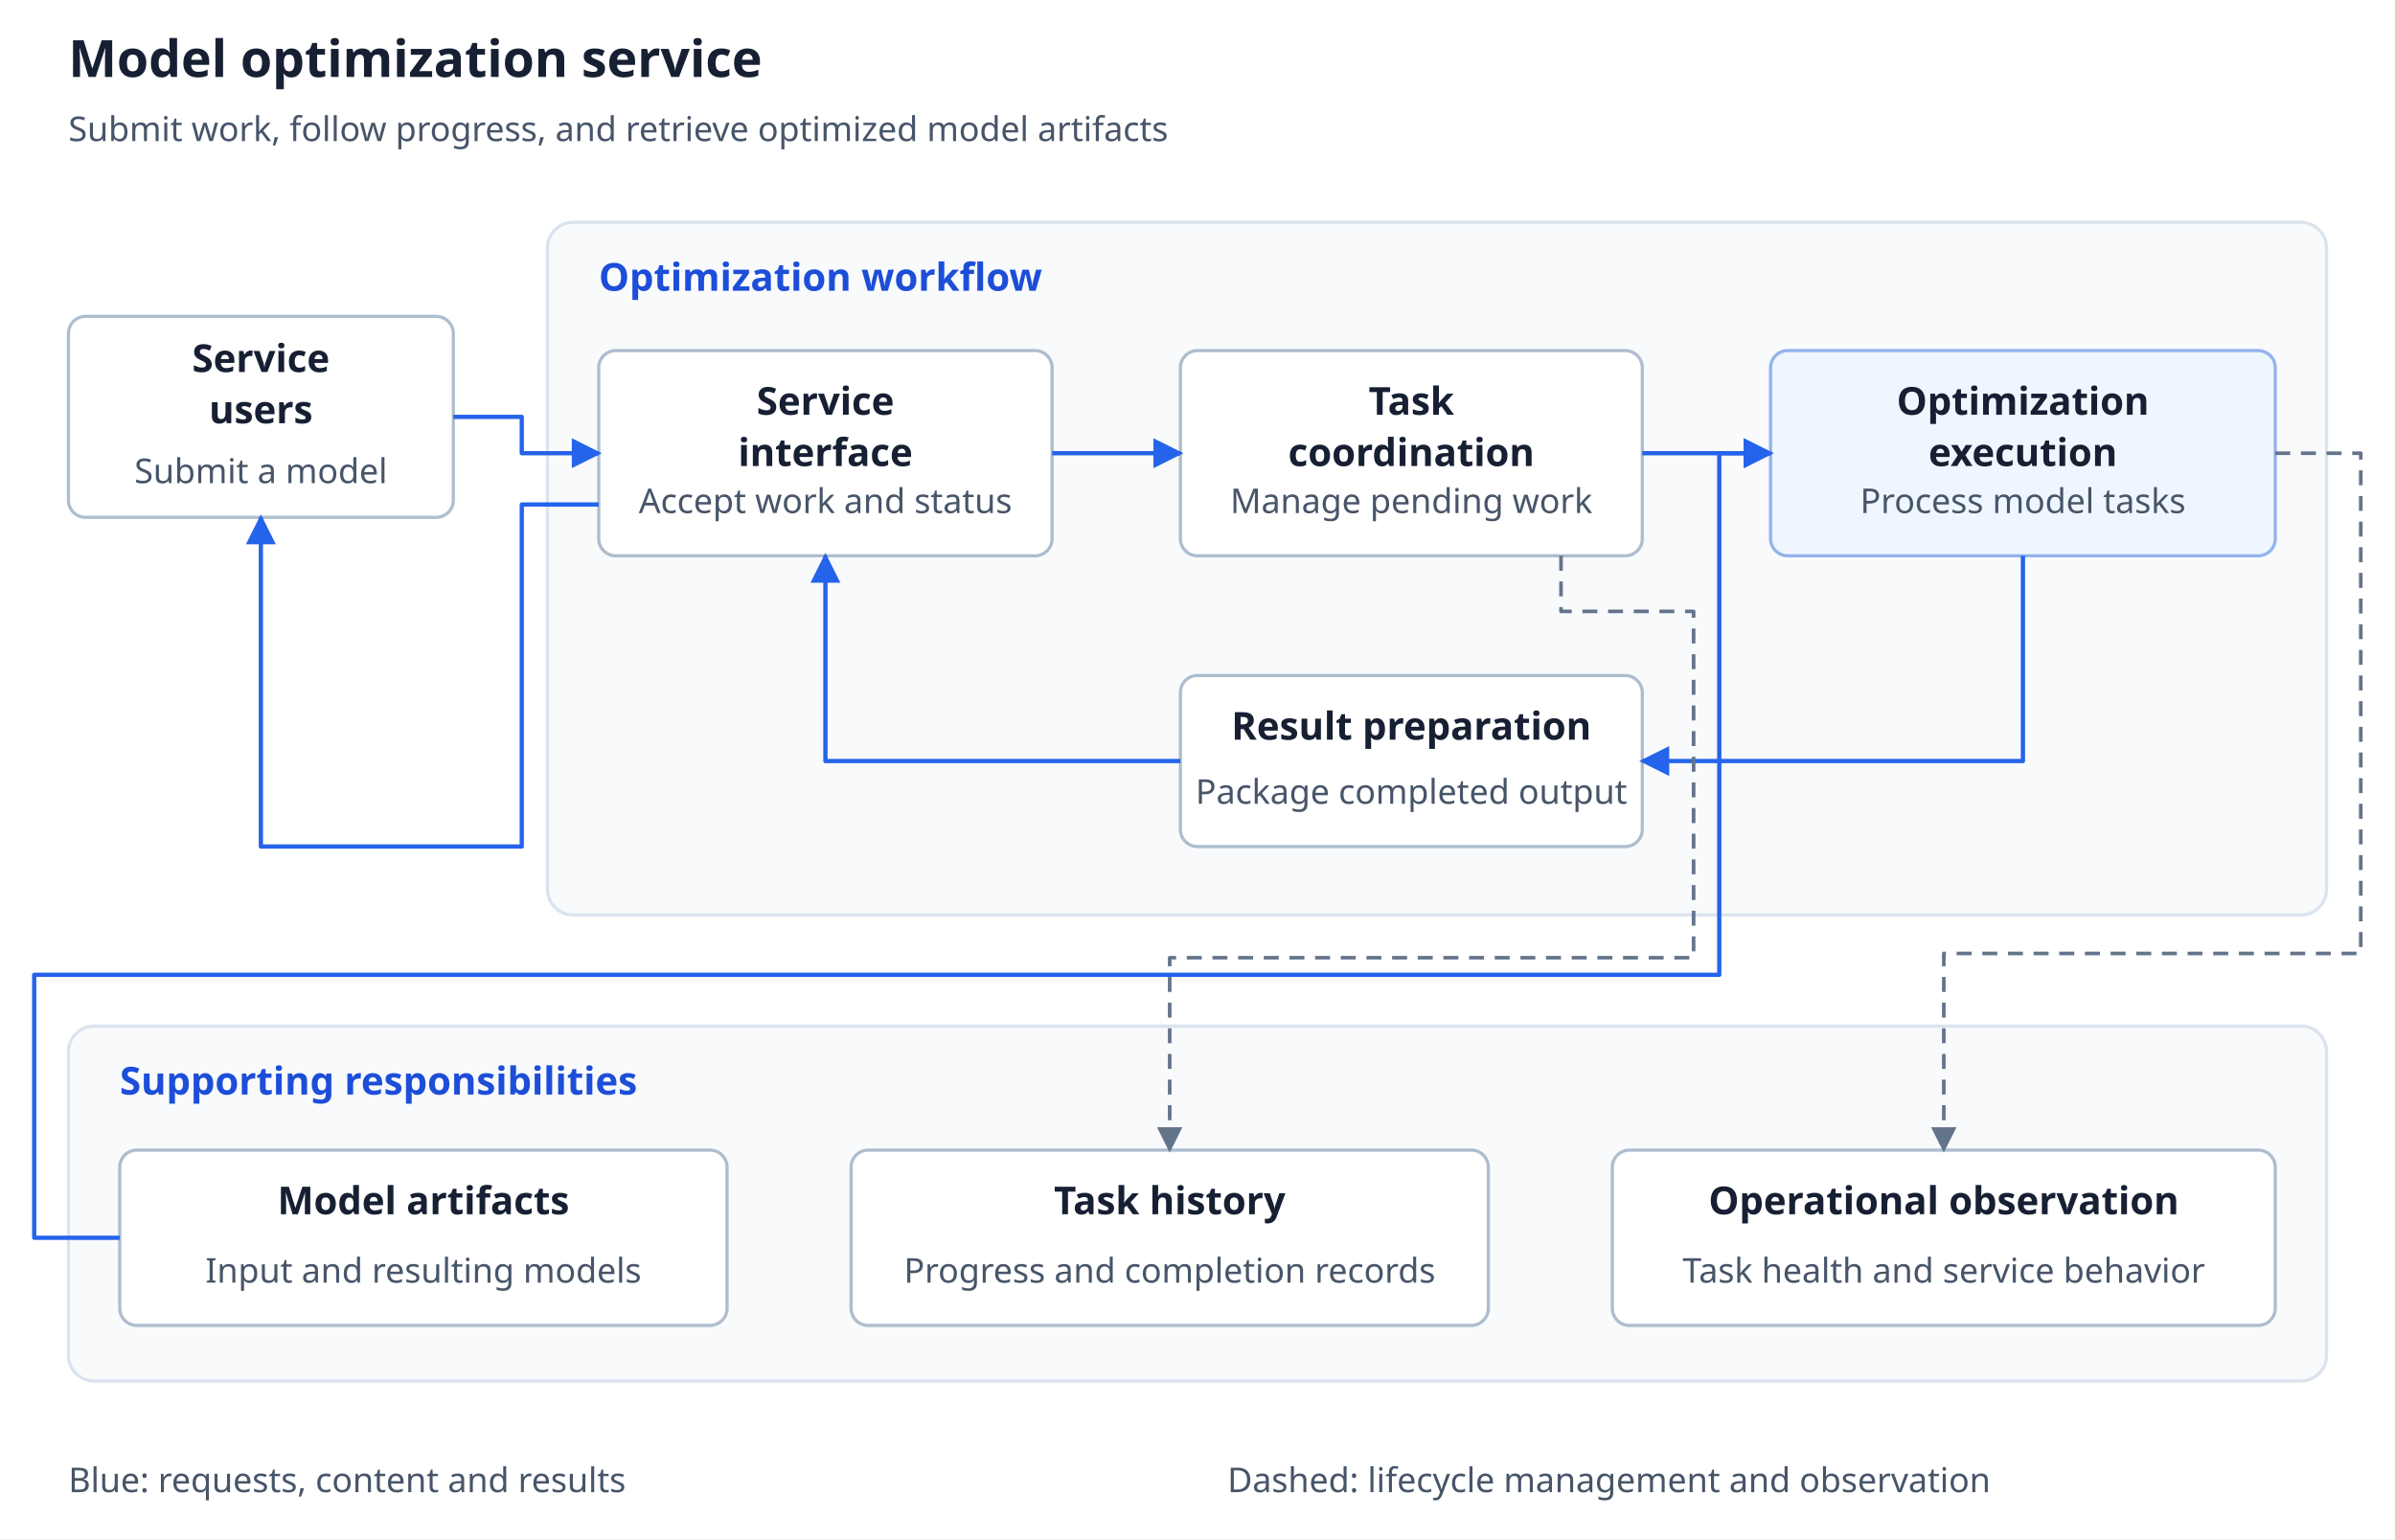
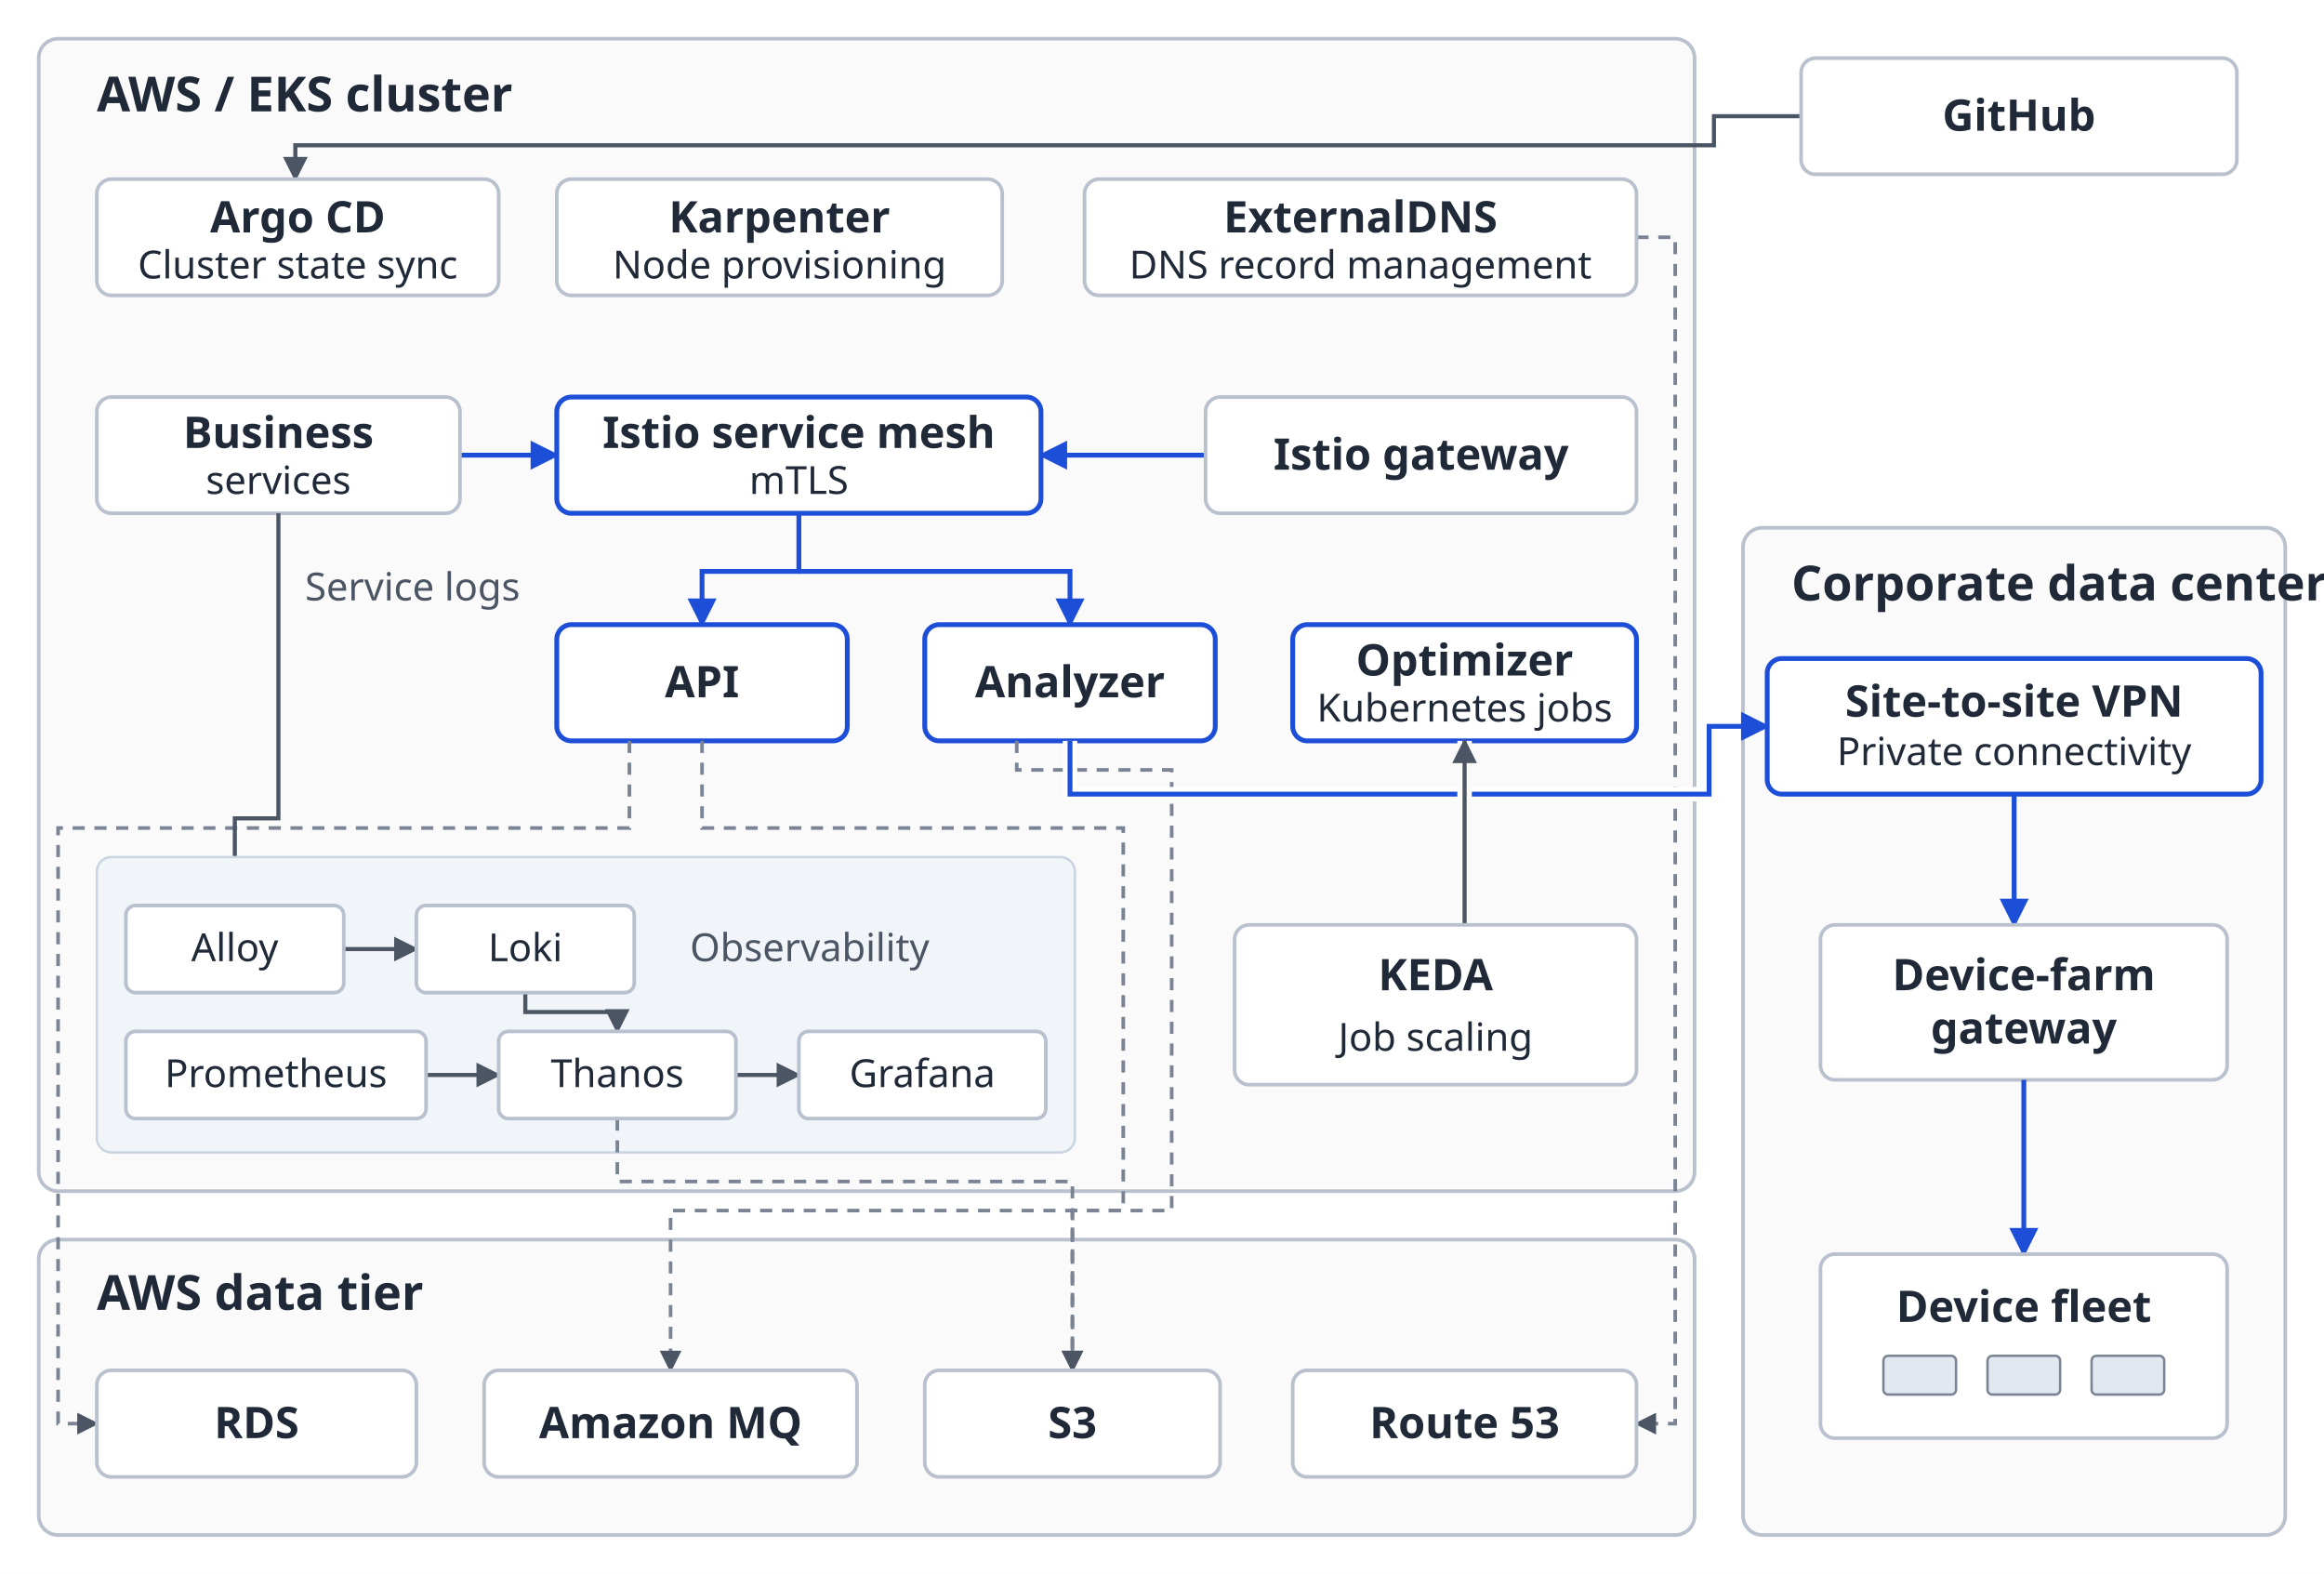
- <svg xmlns="http://www.w3.org/2000/svg" viewBox="0 0 1120 720" role="img" aria-labelledby="diagram-title diagram-description">
+ <svg xmlns="http://www.w3.org/2000/svg" width="960" height="650" viewBox="0 0 960 650" role="img" aria-labelledby="title desc">
  <defs>
-     <marker id="arrow" viewBox="0 0 10 10" refX="9" refY="5" markerWidth="7" markerHeight="7" orient="auto-start-reverse">
-       <path d="M0 0 10 5 0 10Z" fill="#2563eb" />
+     <marker id="arrow" viewBox="0 0 10 10" refX="9" refY="5" markerWidth="6" markerHeight="6" orient="auto-start-reverse">
+       <path d="M0 0 10 5 0 10Z" fill="#4b5563" />
    </marker>
-     <marker id="control-arrow" viewBox="0 0 10 10" refX="9" refY="5" markerWidth="7" markerHeight="7" orient="auto">
-       <path d="M0 0 10 5 0 10Z" fill="#64748b" />
+     <marker id="accent-arrow" viewBox="0 0 10 10" refX="9" refY="5" markerWidth="6" markerHeight="6" orient="auto-start-reverse">
+       <path d="M0 0 10 5 0 10Z" fill="#1d4ed8" />
    </marker>
+     <style>
+       text { font-family: Geist, 'Segoe UI', system-ui, sans-serif; fill: #1f2937; }
+       .heading { font-size: 20px; font-weight: 600; }
+       .label { font-size: 18px; font-weight: 600; }
+       .small { font-size: 16px; }
+       .note { font-size: 16px; fill: #4b5563; }
+       .group { fill: #fafafa; stroke: #b8c1cd; stroke-width: 1.5; }
+       .box { fill: #ffffff; stroke: #b8c1cd; stroke-width: 1.5; }
+       .accent { fill: #ffffff; stroke: #1d4ed8; stroke-width: 2; }
+       .flow { fill: none; stroke: #4b5563; stroke-width: 1.7; marker-end: url(#arrow); }
+       .service { fill: none; stroke: #1d4ed8; stroke-width: 2; marker-end: url(#accent-arrow); }
+       .data { fill: none; stroke: #7a8494; stroke-width: 1.5; stroke-dasharray: 5 4; marker-end: url(#arrow); }
+       .halo { paint-order: stroke; stroke: #fafafa; stroke-width: 5; stroke-linejoin: round; }
+     </style>
  </defs>
-   <style>text{font-family:Geist,'Segoe UI',system-ui,sans-serif;fill:#172033}.title{font-size:24px;font-weight:600}.group-label{font-size:18px;font-weight:600;fill:#1d4ed8}.label{font-size:18px;font-weight:600}.body{font-size:18px}.small{font-size:16px;fill:#475569}.group{fill:#f8fafc;stroke:#dbe3ee;stroke-width:1.5}.node{fill:white;stroke:#aebdce;stroke-width:1.5}.accent-node{fill:#eff6ff;stroke:#93b4ec;stroke-width:1.5}.flow{fill:none;stroke:#2563eb;stroke-width:2;stroke-linejoin:round}.control{fill:none;stroke:#64748b;stroke-width:1.7;stroke-dasharray:7 5;stroke-linejoin:round}</style>
-   <rect width="1120" height="720" fill="white" />
-   <text x="32" y="36" class="title" text-anchor="start">Model optimization service</text>
-   <text x="32" y="66" class="small" text-anchor="start">Submit work, follow progress, and retrieve optimized model artifacts</text>
-   <rect x="32" y="148" width="180" height="94" rx="8" class="node" />
-   <text x="122" y="174" class="label" text-anchor="middle">Service</text>
-   <text x="122" y="198" class="label" text-anchor="middle">users</text>
-   <text x="122" y="226" class="small" text-anchor="middle">Submit a model</text>
-   <rect x="256" y="104" width="832" height="324" rx="12" class="group" />
-   <text x="280" y="136" class="group-label" text-anchor="start">Optimization workflow</text>
-   <rect x="280" y="164" width="212" height="96" rx="8" class="node" />
-   <text x="386" y="194" class="label" text-anchor="middle">Service</text>
-   <text x="386" y="218" class="label" text-anchor="middle">interface</text>
-   <text x="386" y="240" class="small" text-anchor="middle">Accept work and status</text>
-   <rect x="552" y="164" width="216" height="96" rx="8" class="node" />
-   <text x="660" y="194" class="label" text-anchor="middle">Task</text>
-   <text x="660" y="218" class="label" text-anchor="middle">coordination</text>
-   <text x="660" y="240" class="small" text-anchor="middle">Manage pending work</text>
-   <rect x="828" y="164" width="236" height="96" rx="8" class="accent-node" />
-   <text x="946" y="194" class="label" text-anchor="middle">Optimization</text>
-   <text x="946" y="218" class="label" text-anchor="middle">execution</text>
-   <text x="946" y="240" class="small" text-anchor="middle">Process model tasks</text>
-   <path d="M212 195H244V212H280" class="flow" marker-end="url(#arrow)" />
-   <path d="M492 212H552" class="flow" marker-end="url(#arrow)" />
-   <path d="M768 212H828" class="flow" marker-end="url(#arrow)" />
-   <rect x="552" y="316" width="216" height="80" rx="8" class="node" />
-   <text x="660" y="346" class="label" text-anchor="middle">Result preparation</text>
-   <text x="660" y="376" class="small" text-anchor="middle">Package completed output</text>
-   <path d="M946 260V356H768" class="flow" marker-end="url(#arrow)" />
-   <path d="M552 356H386V260" class="flow" marker-end="url(#arrow)" />
-   <path d="M280 236H244V396H122V242" class="flow" marker-end="url(#arrow)" />
-   <rect x="32" y="480" width="1056" height="166" rx="12" class="group" />
-   <text x="56" y="512" class="group-label" text-anchor="start">Supporting responsibilities</text>
-   <rect x="56" y="538" width="284" height="82" rx="8" class="node" />
-   <text x="198" y="568" class="label" text-anchor="middle">Model artifacts</text>
-   <text x="198" y="600" class="small" text-anchor="middle">Input and resulting models</text>
-   <rect x="398" y="538" width="298" height="82" rx="8" class="node" />
-   <text x="547" y="568" class="label" text-anchor="middle">Task history</text>
-   <text x="547" y="600" class="small" text-anchor="middle">Progress and completion records</text>
-   <rect x="754" y="538" width="310" height="82" rx="8" class="node" />
-   <text x="909" y="568" class="label" text-anchor="middle">Operational observation</text>
-   <text x="909" y="600" class="small" text-anchor="middle">Task health and service behavior</text>
-   <path d="M56 579H16V456H804V212H828" class="flow" marker-end="url(#arrow)" />
-   <path d="M730 260V286H792V448H547V538" class="control" marker-end="url(#control-arrow)" />
-   <path d="M1064 212H1104V446H909V538" class="control" marker-end="url(#control-arrow)" />
-   <text x="32" y="698" class="small" text-anchor="start">Blue: requests, content and results</text>
-   <text x="574" y="698" class="small" text-anchor="start">Dashed: lifecycle management and observation</text>
+   <rect width="960" height="650" fill="#ffffff" />
+   <rect class="group" x="16" y="16" width="684" height="476" rx="8" />
+   <text class="heading" x="40" y="46">AWS / EKS cluster</text>
+   <rect class="group" x="16" y="512" width="684" height="122" rx="8" />
+   <text class="heading" x="40" y="541">AWS data tier</text>
+   <rect class="group" x="720" y="218" width="224" height="416" rx="8" />
+   <text class="heading" x="740" y="248">Corporate data center</text>
+   <path class="flow" d="M744 48H708V60H122V74" />
+   <path class="data" d="M676 98H692V588H676" />
+   <rect class="box" x="744" y="24" width="180" height="48" rx="6" />
+   <text class="label" x="834" y="54" text-anchor="middle">GitHub</text>
+   <rect class="box" x="40" y="74" width="166" height="48" rx="6" />
+   <text class="label" x="123" y="96" text-anchor="middle">Argo CD</text>
+   <text class="small" x="123" y="115" text-anchor="middle">Cluster state sync</text>
+   <rect class="box" x="230" y="74" width="184" height="48" rx="6" />
+   <text class="label" x="322" y="96" text-anchor="middle">Karpenter</text>
+   <text class="small" x="322" y="115" text-anchor="middle">Node provisioning</text>
+   <rect class="box" x="448" y="74" width="228" height="48" rx="6" />
+   <text class="label" x="562" y="96" text-anchor="middle">ExternalDNS</text>
+   <text class="small" x="562" y="115" text-anchor="middle">DNS record management</text>
+   <path class="service" d="M190 188H230" />
+   <path class="service" d="M498 188H430" />
+   <path class="service" d="M330 212V236H290V258" />
+   <path class="service" d="M330 236H442V258" />
+   <rect class="box" x="40" y="164" width="150" height="48" rx="6" />
+   <text class="label" x="115" y="185" text-anchor="middle">Business</text>
+   <text class="small" x="115" y="204" text-anchor="middle">services</text>
+   <rect class="accent" x="230" y="164" width="200" height="48" rx="6" />
+   <text class="label" x="330" y="185" text-anchor="middle">Istio service mesh</text>
+   <text class="small" x="330" y="204" text-anchor="middle">mTLS</text>
+   <rect class="box" x="498" y="164" width="178" height="48" rx="6" />
+   <text class="label" x="587" y="194" text-anchor="middle">Istio gateway</text>
+   <rect class="accent" x="230" y="258" width="120" height="48" rx="6" />
+   <text class="label" x="290" y="288" text-anchor="middle">API</text>
+   <rect class="accent" x="382" y="258" width="120" height="48" rx="6" />
+   <text class="label" x="442" y="288" text-anchor="middle">Analyzer</text>
+   <rect class="accent" x="534" y="258" width="142" height="48" rx="6" />
+   <text class="label" x="605" y="279" text-anchor="middle">Optimizer</text>
+   <text class="small" x="605" y="298" text-anchor="middle">Kubernetes jobs</text>
+   <path class="data" d="M260 306V342H24V588H40" />
+   <path class="data" d="M290 306V342H464V500H277V566" />
+   <path class="data" d="M420 306V318H484V500H443V566" />
+   <path d="M442 306V328H706V300H730" fill="none" stroke="#ffffff" stroke-width="6" />
+   <path class="service" d="M442 306V328H706V300H730" />
+   <rect class="accent" x="730" y="272" width="204" height="56" rx="6" />
+   <text class="label" x="832" y="296" text-anchor="middle">Site-to-site VPN</text>
+   <text class="small" x="832" y="316" text-anchor="middle">Private connectivity</text>
+   <path class="service" d="M832 328V382" />
+   <rect class="box" x="752" y="382" width="168" height="64" rx="6" />
+   <text class="label" x="836" y="409" text-anchor="middle">Device-farm</text>
+   <text class="label" x="836" y="431" text-anchor="middle">gateway</text>
+   <path class="service" d="M836 446V518" />
+   <rect class="box" x="752" y="518" width="168" height="76" rx="6" />
+   <text class="label" x="836" y="546" text-anchor="middle">Device fleet</text>
+   <rect x="778" y="560" width="30" height="16" rx="2" fill="#e2e8f0" stroke="#7a8494" />
+   <rect x="821" y="560" width="30" height="16" rx="2" fill="#e2e8f0" stroke="#7a8494" />
+   <rect x="864" y="560" width="30" height="16" rx="2" fill="#e2e8f0" stroke="#7a8494" />
+   <path class="flow" d="M115 212V338H97V374" />
+   <text class="note" x="126" y="248">Service logs</text>
+   <rect x="40" y="354" width="404" height="122" rx="6" fill="#f1f5f9" stroke="#cbd5e1" />
+   <path class="flow" d="M142 392H172" />
+   <path class="flow" d="M217 410V418H255V426" />
+   <path class="flow" d="M176 444H206" />
+   <path class="flow" d="M304 444H330" />
+   <path class="data" d="M255 462V488H443V566" />
+   <rect class="box" x="52" y="374" width="90" height="36" rx="4" />
+   <text class="small" x="97" y="397" text-anchor="middle">Alloy</text>
+   <rect class="box" x="172" y="374" width="90" height="36" rx="4" />
+   <text class="small" x="217" y="397" text-anchor="middle">Loki</text>
+   <rect class="box" x="52" y="426" width="124" height="36" rx="4" />
+   <text class="small" x="114" y="449" text-anchor="middle">Prometheus</text>
+   <rect class="box" x="206" y="426" width="98" height="36" rx="4" />
+   <text class="small" x="255" y="449" text-anchor="middle">Thanos</text>
+   <rect class="box" x="330" y="426" width="102" height="36" rx="4" />
+   <text class="small" x="381" y="449" text-anchor="middle">Grafana</text>
+   <text class="note" x="285" y="397">Observability</text>
+   <path d="M605 382V306" fill="none" stroke="#fafafa" stroke-width="6" />
+   <path class="flow" d="M605 382V306" />
+   <rect class="box" x="510" y="382" width="166" height="66" rx="6" />
+   <text class="label" x="593" y="409" text-anchor="middle">KEDA</text>
+   <text class="small" x="593" y="434" text-anchor="middle">Job scaling</text>
+   <rect class="box" x="40" y="566" width="132" height="44" rx="6" />
+   <text class="label" x="106" y="594" text-anchor="middle">RDS</text>
+   <rect class="box" x="200" y="566" width="154" height="44" rx="6" />
+   <text class="label" x="277" y="594" text-anchor="middle">Amazon MQ</text>
+   <rect class="box" x="382" y="566" width="122" height="44" rx="6" />
+   <text class="label" x="443" y="594" text-anchor="middle">S3</text>
+   <rect class="box" x="534" y="566" width="142" height="44" rx="6" />
+   <text class="label" x="605" y="594" text-anchor="middle">Route 53</text>
</svg>
